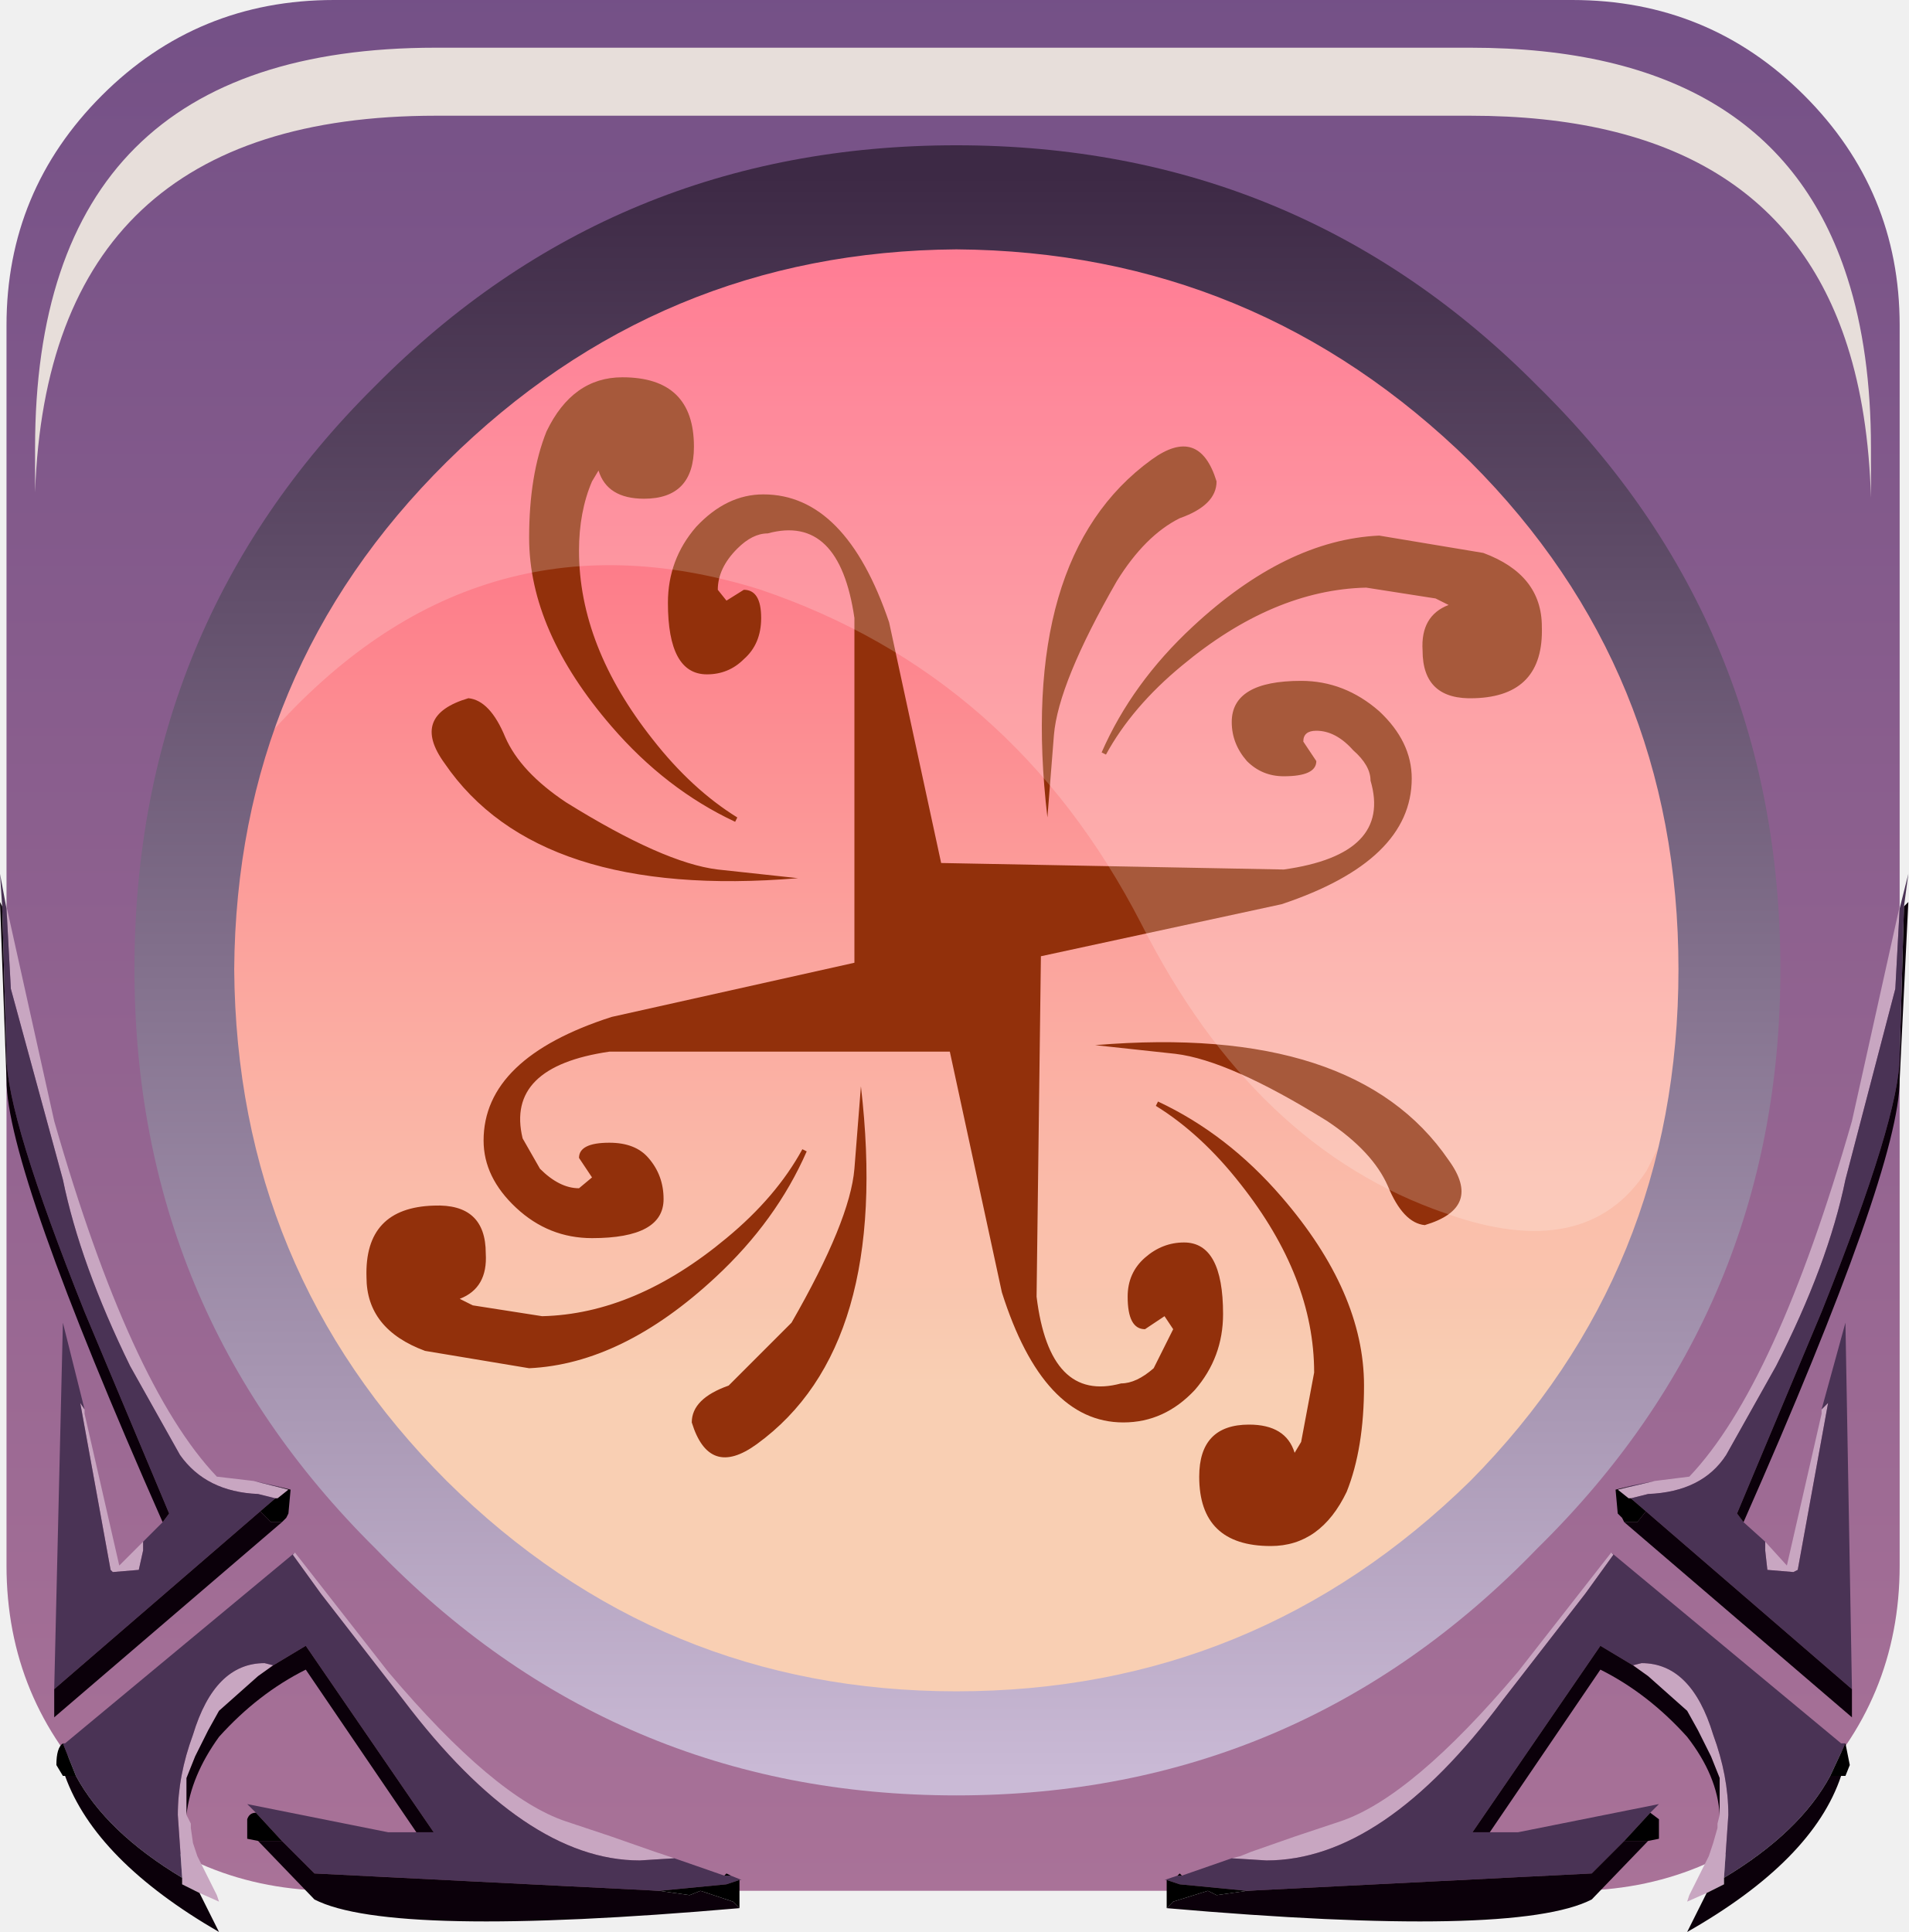
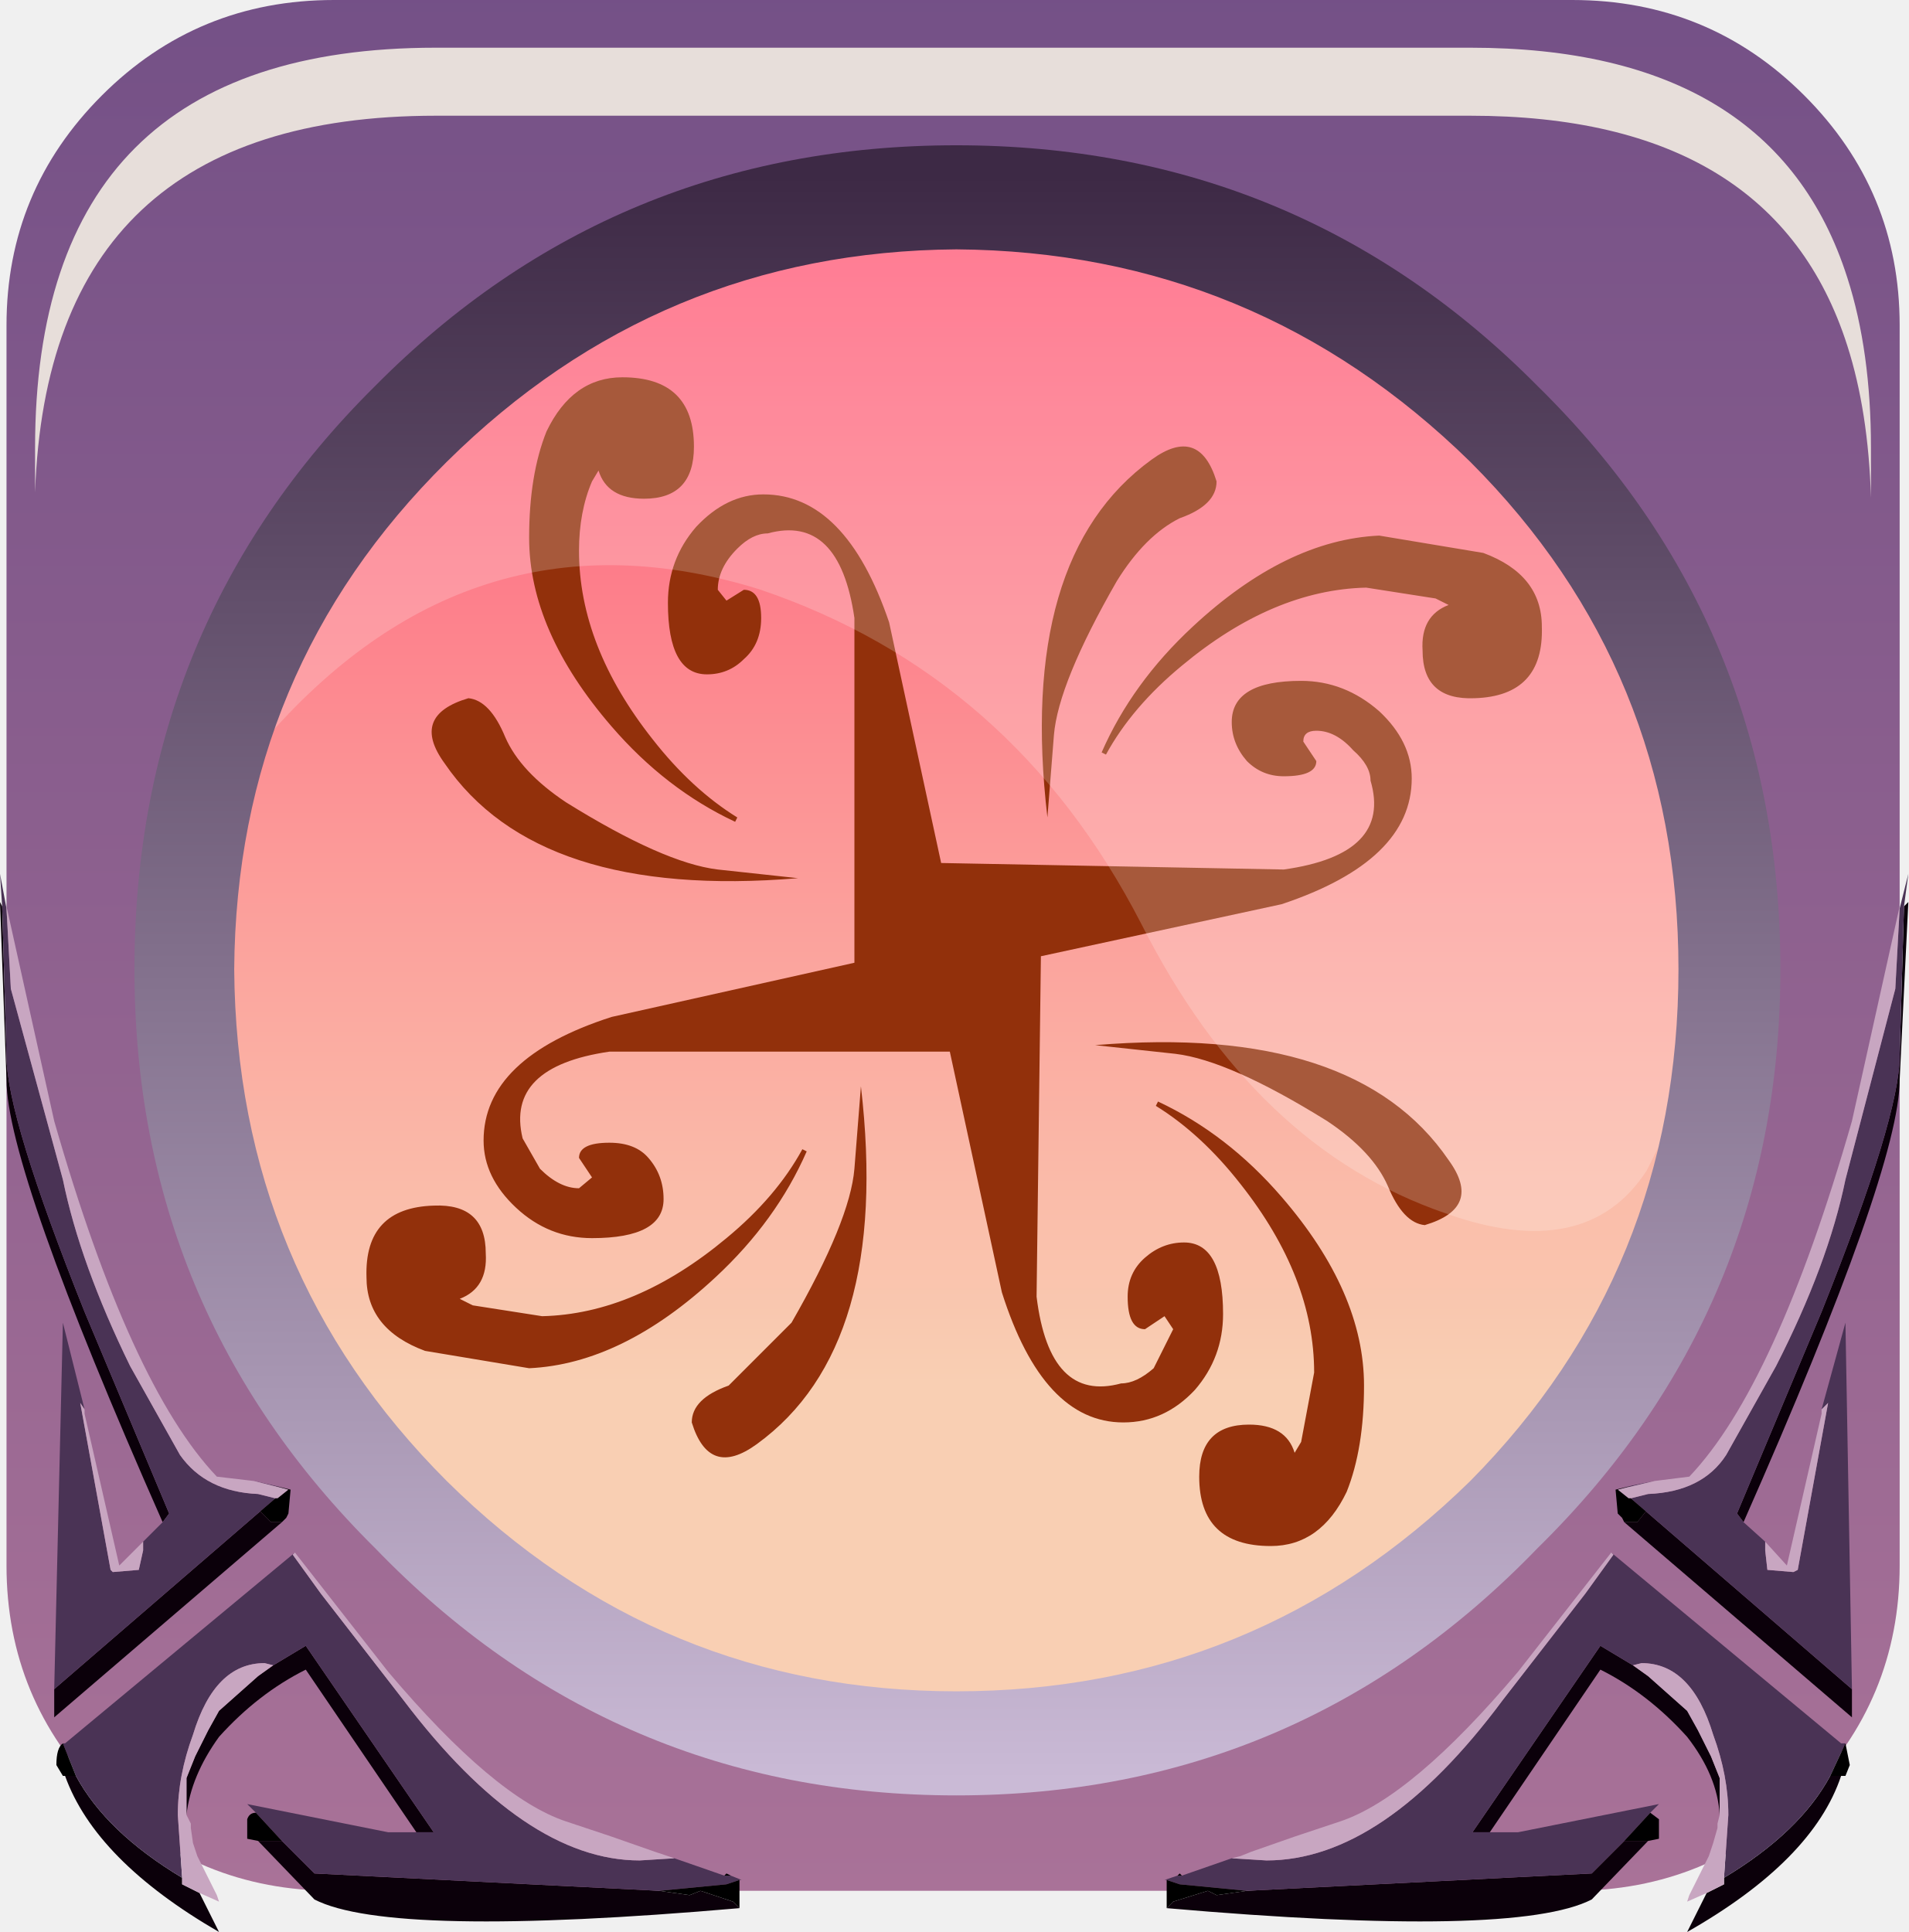
<svg xmlns="http://www.w3.org/2000/svg" xmlns:xlink="http://www.w3.org/1999/xlink" height="66.825px" width="66.0px">
  <g transform="matrix(1.5, 0.0, 0.0, 1.5, 0.0, 0.075)">
    <use height="43.6" transform="matrix(1.0, 0.0, 0.0, 1.0, 0.15, -0.05)" width="43.65" xlink:href="#shape0" />
    <use height="20.15" transform="matrix(1.1594, 0.0, 0.0, 1.1605, 6.2, 4.95)" width="28.2" xlink:href="#sprite0" />
    <use height="41.2" transform="matrix(1.0, 0.0, 0.0, 1.0, 0.0, 3.3)" width="44.0" xlink:href="#shape2" />
    <use height="8.6" transform="matrix(1.2077, 0.0, 0.0, 1.2065, 0.8085, 1.05)" width="35.05" xlink:href="#sprite1" />
  </g>
  <defs>
    <g id="shape0" transform="matrix(1.0, 0.0, 0.0, 1.0, -0.15, 0.05)">
      <path d="M2.35 2.15 Q4.55 -0.05 7.7 -0.05 L36.25 -0.05 Q39.4 -0.05 41.6 2.15 43.8 4.35 43.8 7.45 L43.8 36.05 Q43.8 39.15 41.6 41.35 39.4 43.55 36.25 43.55 L7.7 43.55 Q4.55 43.55 2.35 41.35 0.15 39.15 0.15 36.05 L0.15 7.45 Q0.15 4.35 2.35 2.15" fill="url(#gradient0)" fill-rule="evenodd" stroke="none" />
      <path d="M34.45 9.7 Q39.6 14.85 39.6 22.15 39.6 29.45 34.45 34.55 29.3 39.7 22.0 39.7 14.75 39.7 9.65 34.55 4.45 29.45 4.45 22.15 4.45 14.85 9.65 9.7 14.75 4.6 22.0 4.6 29.3 4.6 34.45 9.7" fill="url(#gradient1)" fill-rule="evenodd" stroke="none" />
      <path d="M28.05 11.05 Q28.05 11.6 27.2 11.9 26.4 12.3 25.75 13.35 24.4 15.7 24.3 16.9 L24.15 18.8 Q23.45 12.8 26.55 10.55 27.65 9.75 28.05 11.05 M25.5 17.35 L25.4 17.3 Q26.1 15.7 27.5 14.4 29.65 12.4 31.8 12.3 L34.2 12.7 Q35.55 13.2 35.55 14.4 35.6 16.0 34.0 16.05 32.8 16.1 32.8 14.95 32.75 14.15 33.4 13.9 L33.1 13.75 31.5 13.5 Q29.35 13.55 27.25 15.3 26.1 16.25 25.5 17.35 M28.4 16.6 Q28.4 15.65 30.0 15.65 31.0 15.65 31.8 16.35 32.55 17.05 32.55 17.9 32.55 19.8 29.55 20.8 L24.0 22.0 23.9 29.85 Q24.2 32.3 25.85 31.85 26.2 31.85 26.6 31.5 L27.05 30.6 26.85 30.3 26.4 30.6 Q26.0 30.6 26.0 29.85 26.0 29.3 26.4 28.95 26.8 28.6 27.3 28.6 28.2 28.6 28.2 30.25 28.2 31.25 27.55 32.0 26.85 32.75 25.9 32.75 24.05 32.75 23.1 29.75 L21.9 24.2 14.05 24.2 Q11.65 24.55 12.05 26.2 L12.45 26.9 Q12.9 27.35 13.35 27.35 L13.65 27.1 13.35 26.65 Q13.35 26.3 14.05 26.3 14.65 26.3 14.95 26.65 15.3 27.05 15.3 27.6 15.3 28.5 13.65 28.5 12.65 28.5 11.9 27.8 11.15 27.1 11.15 26.25 11.15 24.35 14.1 23.4 L19.7 22.15 19.7 14.2 Q19.35 11.8 17.7 12.25 17.35 12.25 17.0 12.6 16.55 13.05 16.55 13.55 L16.75 13.8 17.15 13.55 Q17.55 13.55 17.55 14.2 17.55 14.8 17.15 15.15 16.8 15.5 16.3 15.5 15.4 15.5 15.4 13.85 15.4 12.85 16.05 12.1 16.75 11.35 17.6 11.35 19.5 11.35 20.5 14.3 L21.7 19.85 29.6 20.0 Q32.1 19.65 31.6 17.95 31.6 17.6 31.2 17.25 30.8 16.8 30.35 16.8 30.05 16.8 30.05 17.05 L30.35 17.5 Q30.35 17.85 29.6 17.85 29.1 17.85 28.75 17.5 28.4 17.1 28.4 16.6 M25.25 24.05 Q31.25 23.55 33.4 26.7 34.2 27.8 32.85 28.2 32.35 28.15 32.0 27.3 31.65 26.5 30.6 25.8 28.35 24.4 27.1 24.25 L25.25 24.05 M16.0 10.25 Q16.0 11.45 14.85 11.45 14.0 11.45 13.8 10.8 L13.65 11.05 Q13.35 11.75 13.35 12.65 13.35 14.85 15.05 17.0 15.95 18.15 17.0 18.8 L16.95 18.9 Q15.35 18.15 14.1 16.7 12.2 14.5 12.2 12.35 12.2 10.9 12.6 9.9 13.2 8.65 14.35 8.65 16.0 8.65 16.0 10.25 M13.05 18.45 Q15.3 19.85 16.55 20.0 L18.4 20.2 Q12.4 20.7 10.25 17.55 9.45 16.45 10.8 16.05 11.3 16.1 11.65 16.95 12.0 17.75 13.05 18.45 M19.85 25.0 Q20.55 31.0 17.45 33.25 16.35 34.05 15.95 32.75 15.95 32.2 16.8 31.9 L18.25 30.45 Q19.6 28.1 19.7 26.9 L19.85 25.0 M18.5 26.45 L18.6 26.5 Q17.9 28.1 16.5 29.4 14.35 31.4 12.2 31.5 L9.8 31.1 Q8.45 30.6 8.45 29.4 8.4 27.8 10.0 27.75 11.2 27.7 11.2 28.85 11.25 29.65 10.6 29.9 L10.9 30.05 12.5 30.3 Q14.65 30.25 16.75 28.5 17.9 27.55 18.5 26.45 M31.05 34.35 Q30.45 35.6 29.3 35.6 27.65 35.6 27.65 34.0 27.65 32.8 28.8 32.8 29.65 32.8 29.85 33.45 L30.0 33.2 30.3 31.6 Q30.3 29.4 28.6 27.25 27.7 26.1 26.65 25.45 L26.7 25.35 Q28.3 26.1 29.55 27.55 31.45 29.75 31.45 31.9 31.45 33.35 31.05 34.35" fill="#92300b" fill-rule="evenodd" stroke="none" />
    </g>
    <linearGradient gradientTransform="matrix(0.0, -0.0546, -0.0546, 0.0, 21.95, 18.1)" gradientUnits="userSpaceOnUse" id="gradient0" spreadMethod="pad" x1="-819.2" x2="819.2">
      <stop offset="0.012" stop-color="#bf809f" />
      <stop offset="1.0" stop-color="#543c7c" />
    </linearGradient>
    <linearGradient gradientTransform="matrix(0.0, -0.0164, -0.0164, 0.0, 22.0, 18.75)" gradientUnits="userSpaceOnUse" id="gradient1" spreadMethod="pad" x1="-819.2" x2="819.2">
      <stop offset="0.012" stop-color="#f9cfb3" />
      <stop offset="1.0" stop-color="#ff5b79" />
    </linearGradient>
    <g id="sprite0" transform="matrix(1.0, 0.0, 0.0, 1.0, 0.0, 0.0)">
      <use height="20.15" transform="matrix(1.0, 0.0, 0.0, 1.0, 0.0, 0.0)" width="28.2" xlink:href="#shape1" />
    </g>
    <g id="shape1" transform="matrix(1.0, 0.0, 0.0, 1.0, 0.0, 0.0)">
      <path d="M27.65 18.45 L27.4 18.95 Q26.2 20.8 23.4 19.8 19.6 18.5 17.35 14.05 14.8 9.1 9.75 7.4 4.1 5.65 0.0 10.3 1.0 6.85 3.7 4.15 7.2 0.65 11.9 0.05 L14.8 0.05 18.4 0.65 Q21.55 1.65 24.05 4.15 28.2 8.3 28.2 14.25 28.2 16.45 27.65 18.45" fill="#ffffff" fill-opacity="0.196" fill-rule="evenodd" stroke="none" />
    </g>
    <g id="shape2" transform="matrix(1.0, 0.0, 0.0, 1.0, 0.0, -3.3)">
-       <path d="M43.8 20.9 L43.7 22.75 42.55 27.15 Q42.15 29.1 40.95 31.45 L39.8 33.5 Q39.25 34.35 38.0 34.4 L37.6 34.5 37.55 34.5 37.3 34.3 38.15 34.1 38.95 34.0 Q40.95 31.9 42.7 25.8 L43.8 20.85 43.8 20.9 M42.0 32.45 L42.15 32.3 41.45 36.15 41.35 36.2 40.75 36.15 40.7 35.7 40.7 35.5 41.2 36.05 42.0 32.55 42.0 32.45 M39.75 43.25 L39.75 43.4 39.35 43.6 38.9 43.8 38.95 43.65 39.4 42.75 39.5 42.45 39.6 42.1 39.6 42.05 39.6 42.0 39.65 41.8 39.65 40.95 39.45 40.45 39.15 39.85 38.9 39.4 38.0 38.6 37.65 38.35 37.85 38.3 Q39.0 38.3 39.5 39.95 39.85 40.9 39.85 41.8 L39.75 43.25 M6.35 34.5 L5.95 34.4 Q4.75 34.35 4.15 33.5 L3.0 31.45 Q1.85 29.1 1.45 27.15 L0.25 22.75 0.15 20.9 0.15 20.85 1.25 25.8 Q3.0 31.9 5.0 34.0 L5.85 34.1 6.65 34.3 6.4 34.5 6.35 34.5 M3.3 35.5 L3.3 35.7 3.2 36.15 2.6 36.2 2.55 36.15 1.85 32.3 1.95 32.45 1.95 32.55 2.75 36.05 3.3 35.5 M15.55 42.8 L14.75 42.85 Q12.1 42.85 9.3 39.15 L7.4 36.7 6.75 35.8 6.8 35.75 8.95 38.5 Q11.4 41.4 13.05 41.95 L14.1 42.3 15.1 42.65 15.4 42.75 15.55 42.8 M4.2 43.25 L4.1 41.8 Q4.1 40.9 4.45 39.95 4.95 38.3 6.1 38.3 L6.3 38.35 5.95 38.6 5.05 39.4 4.8 39.85 4.5 40.45 4.3 40.95 4.3 41.8 4.4 42.0 4.4 42.05 4.4 42.1 4.45 42.45 4.55 42.75 5.0 43.65 5.05 43.8 4.6 43.6 4.2 43.4 4.2 43.25 M37.15 35.75 L37.2 35.8 36.55 36.7 34.65 39.15 Q31.9 42.85 29.2 42.85 L28.4 42.8 28.6 42.75 28.85 42.65 29.85 42.3 30.9 41.95 Q32.55 41.4 35.0 38.5 L37.15 35.75" fill="#c8a6c1" fill-rule="evenodd" stroke="none" />
-       <path d="M37.6 34.5 L38.0 34.4 Q39.25 34.35 39.8 33.5 L40.95 31.45 Q42.15 29.1 42.55 27.15 L43.7 22.75 43.8 20.9 44.0 20.1 43.9 20.85 43.8 24.3 Q43.8 25.7 42.0 30.2 L40.05 34.85 40.2 35.05 40.7 35.5 40.7 35.7 40.75 36.15 41.35 36.2 41.45 36.15 42.15 32.3 42.0 32.45 42.55 30.45 42.7 38.9 37.95 34.8 37.6 34.5 M38.15 34.1 L37.3 34.3 37.65 34.2 38.15 34.1 M42.55 40.15 L42.2 40.9 Q41.5 42.2 39.75 43.25 L39.85 41.8 Q39.85 40.9 39.5 39.95 39.0 38.3 37.85 38.3 L37.65 38.35 36.9 37.9 33.95 42.2 34.35 42.2 35.0 42.2 38.25 41.55 38.05 41.75 37.45 42.4 36.7 43.15 28.75 43.55 27.2 43.4 26.9 43.3 26.85 43.3 27.15 43.2 27.25 43.2 28.4 42.8 29.2 42.85 Q31.9 42.85 34.65 39.15 L36.55 36.7 37.2 35.8 37.15 35.75 42.45 40.15 42.55 40.15 M0.15 20.9 L0.25 22.75 1.45 27.15 Q1.85 29.1 3.0 31.45 L4.15 33.5 Q4.75 34.35 5.95 34.4 L6.35 34.5 6.0 34.8 1.25 38.9 1.45 30.45 1.95 32.45 1.85 32.3 2.55 36.15 2.6 36.2 3.2 36.15 3.3 35.7 3.3 35.5 3.75 35.05 3.9 34.85 1.95 30.2 Q0.15 25.7 0.15 24.3 L0.05 20.85 0.0 20.1 0.15 20.9 M6.65 34.3 L5.85 34.1 6.3 34.2 6.65 34.3 M6.8 35.75 L6.75 35.8 7.4 36.7 9.3 39.15 Q12.1 42.85 14.75 42.85 L15.55 42.8 16.7 43.2 16.85 43.2 17.1 43.3 17.05 43.3 16.75 43.4 15.2 43.55 7.25 43.15 6.5 42.4 5.9 41.75 5.7 41.55 8.95 42.2 9.6 42.2 10.0 42.2 7.05 37.9 6.3 38.35 6.1 38.3 Q4.95 38.3 4.45 39.95 4.1 40.9 4.1 41.8 L4.2 43.25 Q2.45 42.2 1.75 40.9 L1.45 40.15 1.5 40.15 6.8 35.75" fill="#4a3355" fill-rule="evenodd" stroke="none" />
-       <path d="M37.95 34.8 L42.7 38.9 42.7 39.55 37.45 35.05 37.75 35.05 37.95 34.8 M40.2 35.05 L40.05 34.85 42.0 30.2 Q43.8 25.7 43.8 24.3 L43.9 20.85 44.0 20.75 43.8 24.85 Q43.8 26.9 40.2 35.05 M42.2 40.9 L42.45 40.9 Q41.8 42.85 38.9 44.5 L39.35 43.6 39.75 43.4 39.75 43.25 Q41.5 42.2 42.2 40.9 M0.05 20.85 L0.15 24.3 Q0.15 25.7 1.95 30.2 L3.9 34.85 3.75 35.05 Q0.15 26.9 0.15 24.85 L0.0 20.75 0.05 20.85 M1.25 38.9 L6.0 34.8 6.25 35.05 6.5 35.05 1.25 39.55 1.25 38.9 M1.75 40.9 Q2.45 42.2 4.2 43.25 L4.2 43.4 4.6 43.6 5.05 44.5 Q2.2 42.85 1.5 40.9 L1.75 40.9 M6.3 38.35 L7.05 37.9 10.0 42.2 9.6 42.2 7.05 38.45 Q5.95 39.0 5.05 40.0 4.4 40.9 4.3 41.8 L4.3 40.95 4.5 40.45 4.8 39.85 5.05 39.4 5.95 38.6 6.3 38.35 M6.5 42.4 L7.25 43.15 15.2 43.55 15.9 43.65 16.15 43.55 16.9 43.8 17.05 43.95 Q9.0 44.65 7.25 43.75 L5.95 42.4 6.5 42.4 M28.75 43.55 L36.7 43.15 37.45 42.4 38.0 42.4 36.7 43.75 Q34.95 44.65 26.9 43.95 L27.05 43.8 27.85 43.55 28.05 43.65 28.75 43.55 M34.35 42.2 L33.95 42.2 36.9 37.9 37.65 38.35 38.0 38.6 38.9 39.4 39.15 39.85 39.45 40.45 39.65 40.95 39.65 41.8 Q39.6 40.9 38.9 40.0 38.0 39.0 36.9 38.45 L34.35 42.2" fill="#0b000a" fill-rule="evenodd" stroke="none" />
-       <path d="M37.3 34.3 L37.55 34.5 37.6 34.5 37.95 34.8 37.75 35.05 37.45 35.05 37.4 34.95 37.3 34.85 37.25 34.3 37.65 34.2 37.3 34.3 M42.45 40.9 L42.2 40.9 42.55 40.15 42.65 40.65 42.55 40.9 42.45 40.9 M6.0 34.8 L6.35 34.5 6.4 34.5 6.65 34.3 6.3 34.2 6.7 34.3 6.65 34.85 6.6 34.95 6.5 35.05 6.25 35.05 6.0 34.8 M1.45 40.15 L1.75 40.9 1.5 40.9 1.45 40.9 1.3 40.65 Q1.3 40.25 1.45 40.15 M5.9 41.75 L6.5 42.4 5.95 42.4 5.7 42.35 5.7 41.9 Q5.75 41.75 5.9 41.75 M15.2 43.55 L16.75 43.4 17.05 43.3 17.05 43.95 16.9 43.8 16.15 43.55 15.9 43.65 15.2 43.55 M16.85 43.2 L16.7 43.2 16.75 43.15 16.85 43.2 M27.25 43.2 L27.15 43.2 27.2 43.15 27.25 43.2 M26.9 43.3 L27.2 43.4 28.75 43.55 28.05 43.65 27.85 43.55 27.05 43.8 26.9 43.95 26.9 43.3 M37.45 42.4 L38.05 41.75 38.25 41.9 38.25 42.35 38.0 42.4 37.45 42.4" fill="#000000" fill-rule="evenodd" stroke="none" />
-       <path d="M41.05 22.3 Q41.05 30.15 35.45 35.65 29.95 41.35 22.05 41.35 14.15 41.35 8.65 35.65 3.1 30.15 3.1 22.3 3.1 14.35 8.65 8.85 14.15 3.3 22.05 3.3 29.95 3.3 35.45 8.85 41.05 14.35 41.05 22.3 M33.9 10.6 Q28.95 5.75 22.05 5.7 15.2 5.75 10.3 10.6 5.45 15.4 5.4 22.3 5.45 29.25 10.3 34.1 15.2 38.95 22.05 38.95 28.95 38.95 33.9 34.1 38.7 29.25 38.7 22.3 38.7 15.4 33.9 10.6" fill="url(#gradient2)" fill-rule="evenodd" stroke="none" />
+       <path d="M40.2 35.05 L40.05 34.85 42.0 30.2 Q43.8 25.7 43.8 24.3 L43.9 20.85 44.0 20.75 43.8 24.85 Q43.8 26.9 40.2 35.05 M37.95 34.8 L42.7 38.9 42.7 39.55 37.45 35.05 37.75 35.05 37.95 34.8 M42.2 40.9 L42.45 40.9 Q41.8 42.85 38.9 44.5 L39.35 43.6 39.75 43.4 39.75 43.25 Q41.5 42.2 42.2 40.9 M6.5 35.05 L1.25 39.55 1.25 38.9 6.0 34.8 6.25 35.05 6.5 35.05 M3.75 35.05 Q0.15 26.9 0.15 24.85 L0.0 20.75 0.05 20.85 0.15 24.3 Q0.15 25.7 1.95 30.2 L3.9 34.85 3.75 35.05 M1.75 40.9 Q2.45 42.2 4.2 43.25 L4.2 43.4 4.6 43.6 5.05 44.5 Q2.2 42.85 1.5 40.9 L1.75 40.9 M6.3 38.35 L7.05 37.9 10.0 42.2 9.6 42.2 7.05 38.45 Q5.95 39.0 5.05 40.0 4.4 40.9 4.3 41.8 L4.3 40.95 4.5 40.45 4.8 39.85 5.05 39.4 5.95 38.6 6.3 38.35 M6.5 42.4 L7.25 43.15 15.2 43.55 15.9 43.65 16.15 43.55 16.9 43.8 17.05 43.95 Q9.0 44.65 7.25 43.75 L5.95 42.4 6.5 42.4 M28.75 43.55 L36.7 43.15 37.45 42.4 38.0 42.4 36.7 43.75 Q34.95 44.65 26.9 43.95 L27.05 43.8 27.85 43.55 28.05 43.65 28.75 43.55 M34.35 42.2 L33.95 42.2 36.9 37.9 37.65 38.35 38.0 38.6 38.9 39.4 39.15 39.85 39.45 40.45 39.65 40.95 39.65 41.8 Q39.6 40.9 38.9 40.0 38.0 39.0 36.9 38.45 L34.35 42.2" fill="#0b000a" fill-rule="evenodd" stroke="none" />
+       <path d="M43.9 20.85 L43.8 24.3 Q43.8 25.7 42.0 30.2 L40.05 34.85 40.2 35.05 40.7 35.5 40.7 35.7 40.75 36.15 41.35 36.2 41.45 36.15 42.15 32.3 42.0 32.45 42.55 30.45 42.7 38.9 37.95 34.8 37.6 34.5 38.0 34.4 Q39.25 34.35 39.8 33.5 L40.95 31.45 Q42.15 29.1 42.55 27.15 L43.7 22.75 43.8 20.9 44.0 20.1 43.9 20.85 M42.55 40.15 L42.2 40.9 Q41.5 42.2 39.75 43.25 L39.85 41.8 Q39.85 40.9 39.5 39.95 39.0 38.3 37.85 38.3 L37.65 38.35 36.9 37.9 33.95 42.2 34.35 42.2 35.0 42.2 38.25 41.55 38.05 41.75 37.45 42.4 36.7 43.15 28.75 43.55 27.2 43.4 26.9 43.3 26.85 43.3 27.15 43.2 27.25 43.2 28.4 42.8 29.2 42.85 Q31.9 42.85 34.65 39.15 L36.55 36.7 37.2 35.8 37.15 35.75 42.45 40.15 42.55 40.15 M37.65 34.2 L38.15 34.1 37.3 34.3 37.65 34.2 M0.05 20.85 L0.0 20.1 0.15 20.9 0.25 22.75 1.45 27.15 Q1.85 29.1 3.0 31.45 L4.15 33.5 Q4.75 34.35 5.95 34.4 L6.35 34.5 6.0 34.8 1.25 38.9 1.45 30.45 1.95 32.45 1.85 32.3 2.55 36.15 2.6 36.2 3.2 36.15 3.3 35.7 3.3 35.5 3.75 35.05 3.9 34.85 1.95 30.2 Q0.15 25.7 0.15 24.3 L0.05 20.85 M5.85 34.1 L6.3 34.2 6.65 34.3 5.85 34.1 M6.8 35.75 L6.75 35.8 7.4 36.7 9.3 39.15 Q12.1 42.85 14.75 42.85 L15.55 42.8 16.7 43.2 16.85 43.2 17.1 43.3 17.05 43.3 16.75 43.4 15.2 43.55 7.25 43.15 6.5 42.4 5.9 41.75 5.7 41.55 8.95 42.2 9.6 42.2 10.0 42.2 7.05 37.9 6.3 38.35 6.1 38.3 Q4.95 38.3 4.45 39.95 4.1 40.9 4.1 41.8 L4.2 43.25 Q2.45 42.2 1.75 40.9 L1.45 40.15 1.5 40.15 6.8 35.75" fill="#4a3355" fill-rule="evenodd" stroke="none" />
+       <path d="M43.8 20.9 L43.7 22.75 42.55 27.15 Q42.15 29.1 40.95 31.45 L39.8 33.5 Q39.25 34.35 38.0 34.4 L37.6 34.5 37.55 34.5 37.3 34.3 38.15 34.1 38.95 34.0 Q40.95 31.9 42.7 25.8 L43.8 20.85 43.8 20.9 M42.0 32.45 L42.15 32.3 41.45 36.15 41.35 36.2 40.75 36.15 40.7 35.7 40.7 35.5 41.2 36.05 42.0 32.55 42.0 32.45 M39.75 43.25 L39.75 43.4 39.35 43.6 38.9 43.8 38.95 43.65 39.4 42.75 39.5 42.45 39.6 42.1 39.6 42.05 39.6 42.0 39.65 41.8 39.65 40.95 39.45 40.45 39.15 39.85 38.9 39.4 38.0 38.6 37.65 38.35 37.85 38.3 Q39.0 38.3 39.5 39.95 39.85 40.9 39.85 41.8 L39.75 43.25 M0.15 20.9 L0.15 20.85 1.25 25.8 Q3.0 31.9 5.0 34.0 L5.85 34.1 6.65 34.3 6.4 34.5 6.35 34.5 5.95 34.4 Q4.75 34.35 4.15 33.5 L3.0 31.45 Q1.85 29.1 1.45 27.15 L0.25 22.75 0.15 20.9 M1.95 32.45 L1.95 32.55 2.75 36.05 3.3 35.5 3.3 35.7 3.2 36.15 2.6 36.2 2.55 36.15 1.85 32.3 1.95 32.45 M15.55 42.8 L14.75 42.85 Q12.1 42.85 9.3 39.15 L7.4 36.7 6.75 35.8 6.8 35.75 8.95 38.5 Q11.4 41.4 13.05 41.95 L14.1 42.3 15.1 42.65 15.4 42.75 15.55 42.8 M4.2 43.25 L4.1 41.8 Q4.1 40.9 4.45 39.95 4.95 38.3 6.1 38.3 L6.3 38.35 5.95 38.6 5.05 39.4 4.8 39.85 4.5 40.45 4.3 40.95 4.3 41.8 4.4 42.0 4.4 42.05 4.4 42.1 4.45 42.45 4.55 42.75 5.0 43.65 5.05 43.8 4.6 43.6 4.2 43.4 4.2 43.25 M37.15 35.75 L37.2 35.8 36.55 36.7 34.65 39.15 Q31.9 42.85 29.2 42.85 L28.4 42.8 28.6 42.75 28.85 42.65 29.85 42.3 30.9 41.95 Q32.55 41.4 35.0 38.5 L37.15 35.75" fill="#c8a6c1" fill-rule="evenodd" stroke="none" />
+       <path d="M37.6 34.5 L37.95 34.8 37.75 35.05 37.45 35.05 37.4 34.95 37.3 34.85 37.25 34.3 37.65 34.2 37.3 34.3 37.55 34.5 37.6 34.5 M42.45 40.9 L42.2 40.9 42.55 40.15 42.65 40.65 42.55 40.9 42.45 40.9 M6.3 34.2 L6.7 34.3 6.65 34.85 6.6 34.95 6.5 35.05 6.25 35.05 6.0 34.8 6.35 34.5 6.4 34.5 6.65 34.3 6.3 34.2 M1.45 40.15 L1.75 40.9 1.5 40.9 1.45 40.9 1.3 40.65 Q1.3 40.25 1.45 40.15 M5.9 41.75 L6.5 42.4 5.95 42.4 5.7 42.35 5.7 41.9 Q5.75 41.75 5.9 41.75 M15.2 43.55 L16.75 43.4 17.05 43.3 17.05 43.95 16.9 43.8 16.15 43.55 15.9 43.65 15.2 43.55 M16.85 43.2 L16.7 43.2 16.75 43.15 16.85 43.2 M27.25 43.2 L27.15 43.2 27.2 43.15 27.25 43.2 M26.9 43.3 L27.2 43.4 28.75 43.55 28.05 43.65 27.85 43.55 27.05 43.8 26.9 43.95 26.9 43.3 M37.45 42.4 L38.05 41.75 38.25 41.9 38.25 42.35 38.0 42.4 37.45 42.4" fill="#000000" fill-rule="evenodd" stroke="none" />
+       <path d="M33.9 10.6 Q28.95 5.75 22.05 5.7 15.2 5.75 10.3 10.6 5.45 15.4 5.4 22.3 5.45 29.25 10.3 34.1 15.2 38.95 22.05 38.95 28.95 38.95 33.9 34.1 38.7 29.25 38.7 22.3 38.7 15.4 33.9 10.6 M41.05 22.3 Q41.05 30.15 35.45 35.65 29.95 41.35 22.05 41.35 14.15 41.35 8.65 35.65 3.1 30.15 3.1 22.3 3.1 14.35 8.65 8.85 14.15 3.3 22.05 3.3 29.95 3.3 35.45 8.85 41.05 14.35 41.05 22.3" fill="url(#gradient2)" fill-rule="evenodd" stroke="none" />
    </g>
    <linearGradient gradientTransform="matrix(0.0, 0.0226, -0.0232, 0.0, 22.05, 22.5)" gradientUnits="userSpaceOnUse" id="gradient2" spreadMethod="pad" x1="-819.2" x2="819.2">
      <stop offset="0.0" stop-color="#3d2945" />
      <stop offset="1.0" stop-color="#cabad6" />
    </linearGradient>
    <g id="sprite1" transform="matrix(1.0, 0.0, 0.0, 1.0, 0.2, 0.0)">
      <use height="8.6" transform="matrix(1.0, 0.0, 0.0, 1.0, -0.2, 0.0)" width="35.05" xlink:href="#shape3" />
    </g>
    <g id="shape3" transform="matrix(1.0, 0.0, 0.0, 1.0, 0.2, 0.0)">
      <path d="M34.4 4.4 Q34.85 5.8 34.85 7.65 L34.85 8.6 Q34.8 6.95 34.4 5.7 33.0 1.3 27.2 1.3 L7.45 1.3 Q0.05 1.3 -0.2 8.5 L-0.2 7.65 Q-0.2 0.0 7.45 0.0 L27.2 0.0 Q33.0 0.0 34.4 4.4" fill="#e7deda" fill-rule="evenodd" stroke="none" />
    </g>
  </defs>
</svg>
